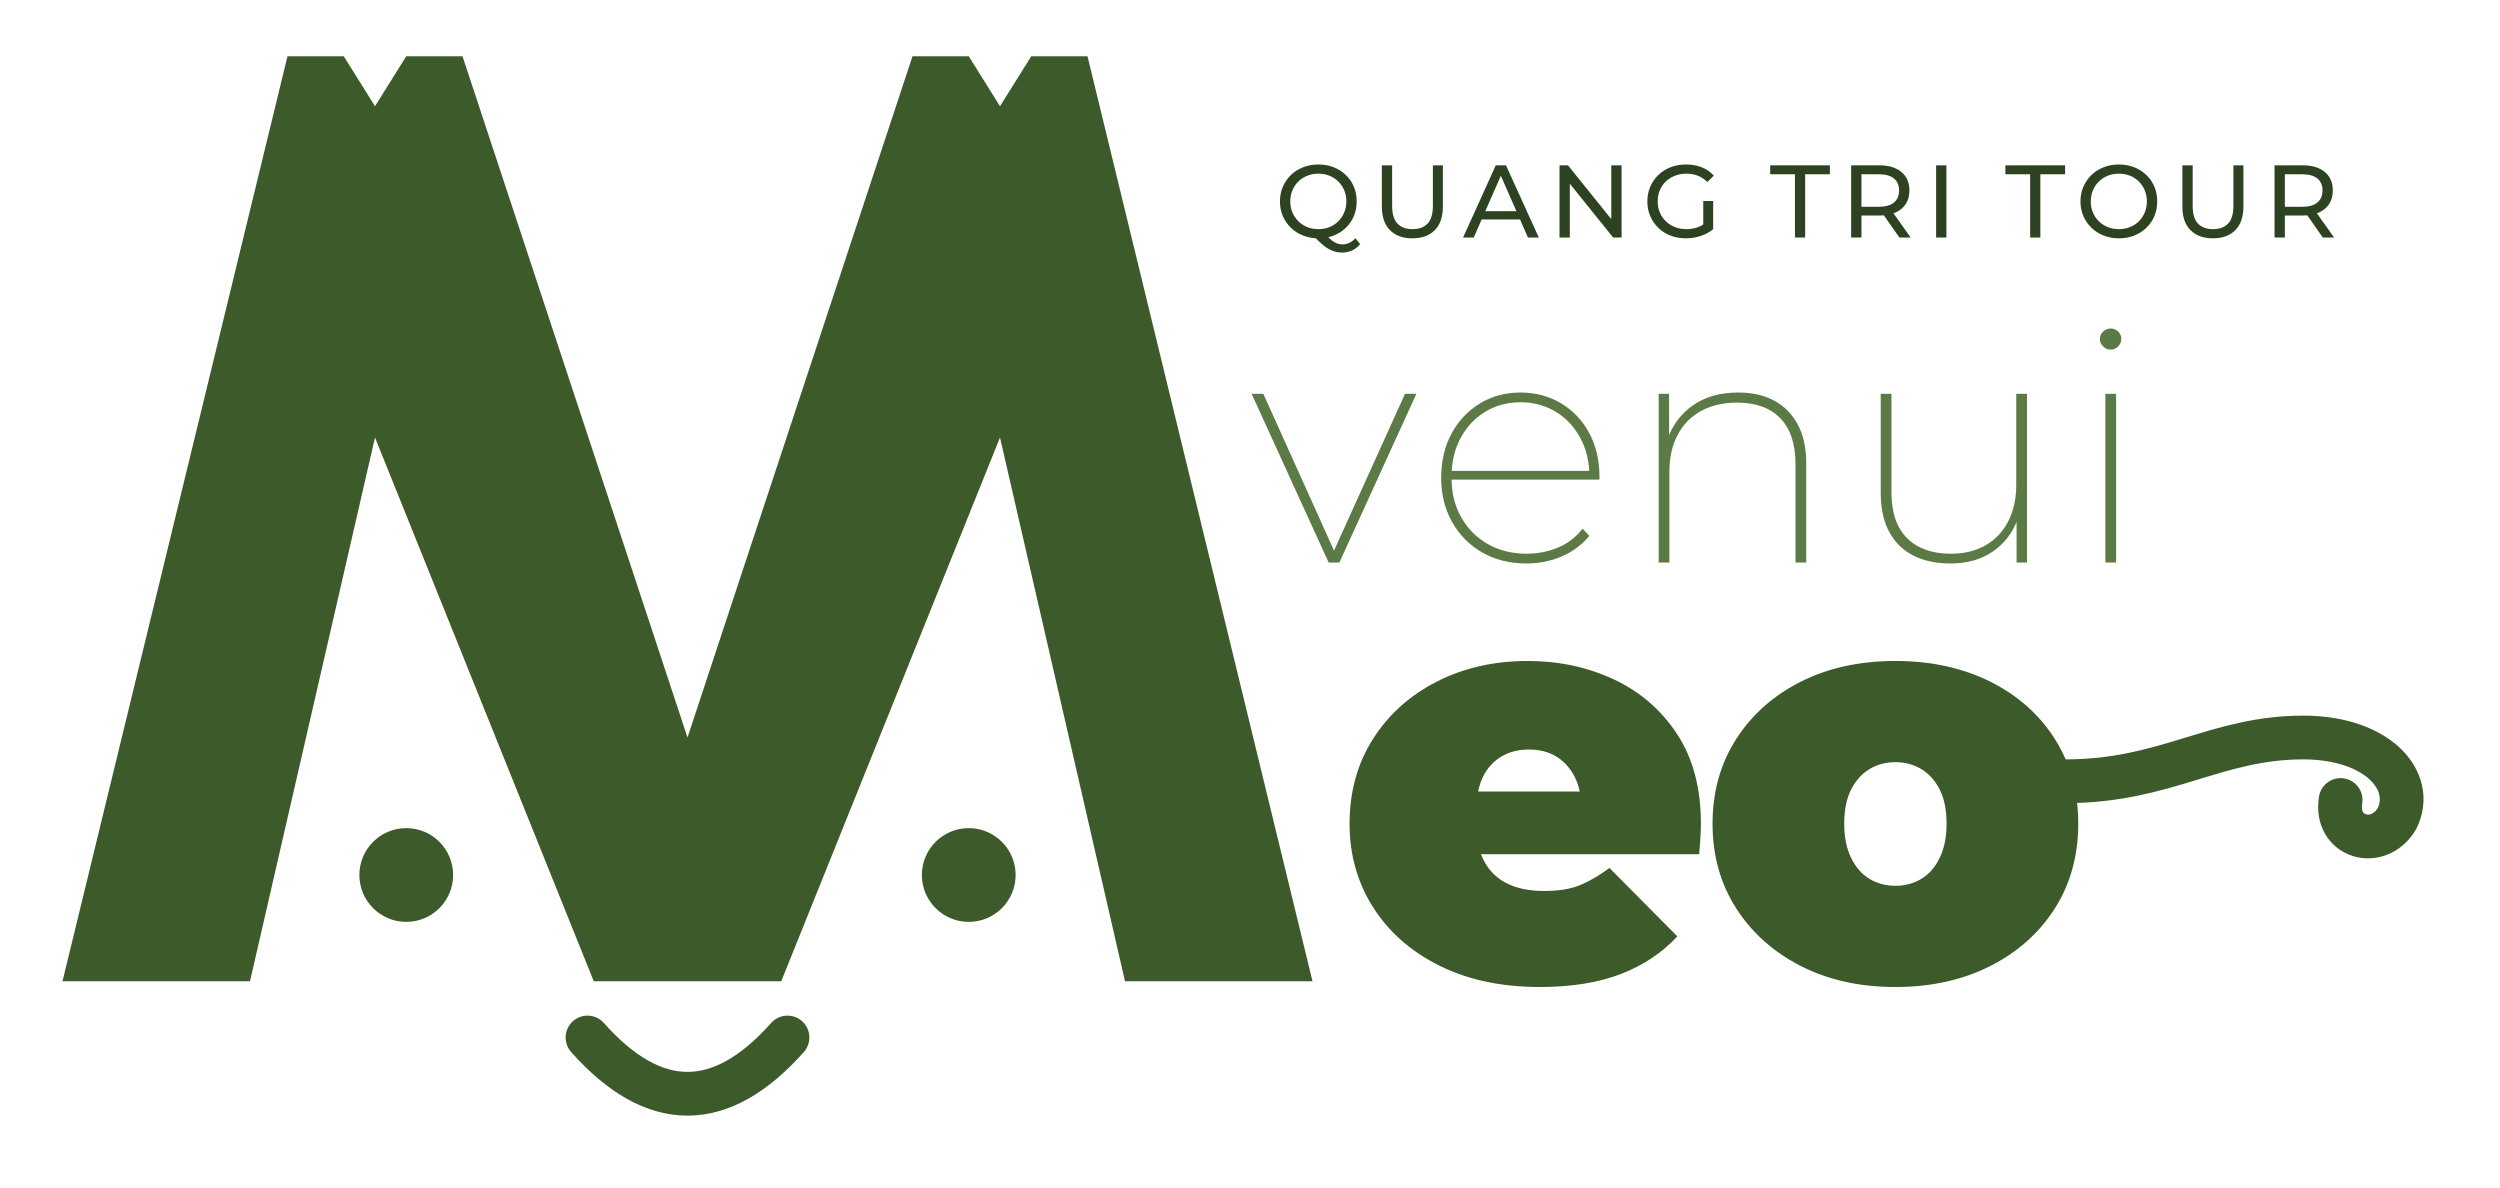
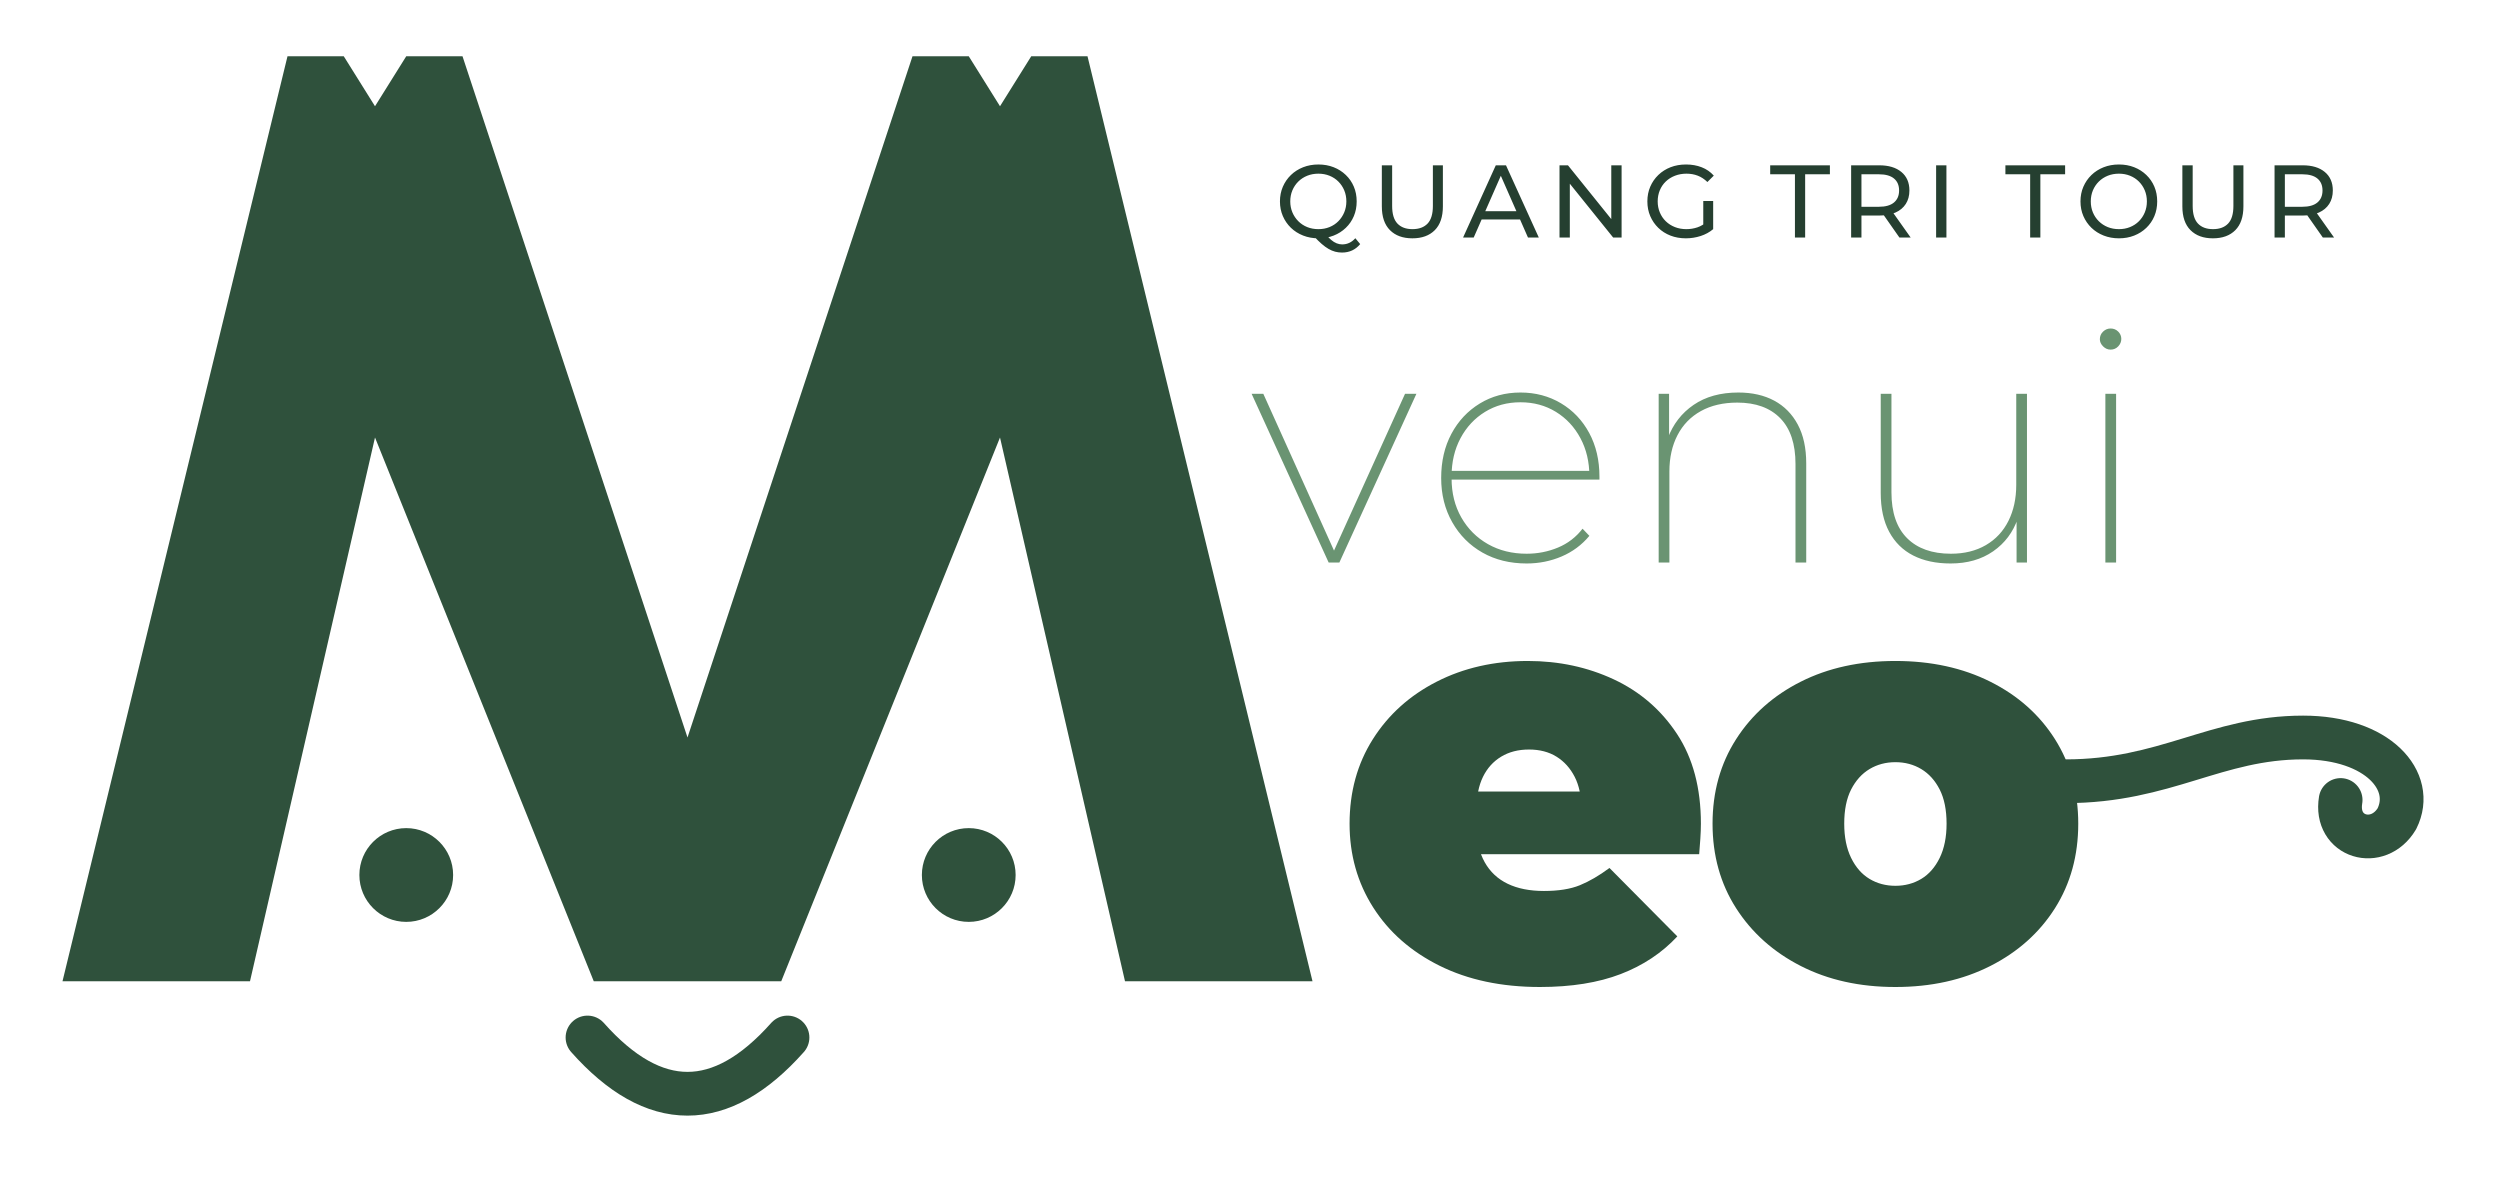
<svg xmlns="http://www.w3.org/2000/svg" viewBox="36 6 400 190" role="img" aria-label="Mèo về núi - Quang Tri Tour">
-   <g fill="#3d5a2b" stroke="#3d5a2b">
+   <g fill="#2f513c" stroke="#2f513c">
    <path d="M46 163 L82 15 L91 15 L96 23 L101 15 L110 15 L146 124 L182 15 L191 15 L196 23 L201 15 L210 15 L246 163 L216 163 L196 76 L161 163 L131 163 L96 76 L76 163 Z" stroke="none" />
    <g stroke="none">
      <circle cx="101" cy="146" r="7.5" />
      <circle cx="191" cy="146" r="7.5" />
    </g>
    <path d="M130 172 Q146 190 162 172" fill="none" stroke-width="7" stroke-linecap="round" />
    <path d="M282.384 163.92Q273.184 163.92 266.33 160.516Q259.476 157.112 255.704 151.178Q251.932 145.244 251.932 137.792Q251.932 130.156 255.658 124.268Q259.384 118.38 265.87 115.068Q272.356 111.756 280.452 111.756Q287.904 111.756 294.206 114.7Q300.508 117.644 304.326 123.44Q308.144 129.236 308.144 137.792Q308.144 138.896 308.052 140.23Q307.96 141.564 307.868 142.668H269.136V132.64H296.828L289.008 135.308Q289.008 132.364 287.95 130.294Q286.892 128.224 285.052 127.074Q283.212 125.924 280.636 125.924Q278.06 125.924 276.174 127.074Q274.288 128.224 273.276 130.294Q272.264 132.364 272.264 135.308V138.436Q272.264 141.656 273.552 143.956Q274.84 146.256 277.232 147.406Q279.624 148.556 283.028 148.556Q286.524 148.556 288.778 147.636Q291.032 146.716 293.516 144.876L304.372 155.824Q300.692 159.78 295.31 161.85Q289.928 163.92 282.384 163.92Z M339.264 163.92Q330.708 163.92 324.13 160.562Q317.552 157.204 313.78 151.316Q310.008 145.428 310.008 137.792Q310.008 130.156 313.78 124.268Q317.552 118.38 324.13 115.068Q330.708 111.756 339.264 111.756Q347.82 111.756 354.444 115.068Q361.068 118.38 364.794 124.268Q368.52 130.156 368.52 137.792Q368.52 145.428 364.794 151.316Q361.068 157.204 354.444 160.562Q347.82 163.92 339.264 163.92ZM339.264 147.728Q341.564 147.728 343.404 146.624Q345.244 145.52 346.348 143.266Q347.452 141.012 347.452 137.792Q347.452 134.48 346.348 132.318Q345.244 130.156 343.404 129.052Q341.564 127.948 339.264 127.948Q336.964 127.948 335.124 129.052Q333.284 130.156 332.18 132.318Q331.076 134.48 331.076 137.792Q331.076 141.012 332.18 143.266Q333.284 145.52 335.124 146.624Q336.964 147.728 339.264 147.728Z" stroke="none" />
    <path d="M366.5 131 C382.5 131 390.5 124 404.5 124 C416.5 124 422.5 131 419.5 137 C416.5 142 409.5 140 410.5 134" fill="none" stroke-width="7" stroke-linecap="round" stroke-linejoin="round" />
  </g>
-   <path d="M248.584 96.0 236.26 69.012H238.132L249.832 94.96H249.052L260.804 69.012H262.624L250.3 96.0Z M280.264 96.156Q276.26 96.156 273.192 94.414Q270.124 92.672 268.356 89.552Q266.588 86.432 266.588 82.48Q266.588 78.476 268.226 75.408Q269.864 72.34 272.75 70.572Q275.636 68.804 279.276 68.804Q282.864 68.804 285.75 70.52Q288.636 72.236 290.274 75.278Q291.912 78.32 291.912 82.272Q291.912 82.376 291.912 82.506Q291.912 82.636 291.912 82.74H267.732V81.336H290.976L290.3 82.168Q290.3 78.788 288.87 76.11Q287.44 73.432 284.944 71.898Q282.448 70.364 279.276 70.364Q276.104 70.364 273.608 71.898Q271.112 73.432 269.682 76.11Q268.252 78.788 268.252 82.22V82.532Q268.252 86.068 269.812 88.798Q271.372 91.528 274.076 93.062Q276.78 94.596 280.264 94.596Q282.916 94.596 285.282 93.608Q287.648 92.62 289.208 90.592L290.3 91.736Q288.48 93.92 285.854 95.038Q283.228 96.156 280.264 96.156Z M301.388 96.0V69.012H303.052V76.604L302.844 76.136Q304.092 72.756 306.978 70.78Q309.864 68.804 314.128 68.804Q317.456 68.804 319.874 70.104Q322.292 71.404 323.644 73.926Q324.996 76.448 324.996 80.14V96.0H323.28V80.244Q323.28 75.408 320.836 72.912Q318.392 70.416 313.972 70.416Q310.592 70.416 308.148 71.768Q305.704 73.12 304.404 75.616Q303.104 78.112 303.104 81.44V96.0Z M348.096 96.156Q344.612 96.156 342.116 94.882Q339.62 93.608 338.268 91.086Q336.916 88.564 336.916 84.872V69.012H338.632V84.768Q338.632 89.604 341.128 92.1Q343.624 94.596 348.148 94.596Q351.372 94.596 353.738 93.218Q356.104 91.84 357.352 89.344Q358.6 86.848 358.6 83.572V69.012H360.316V96.0H358.652V88.46L358.86 88.928Q357.716 92.256 354.908 94.206Q352.1 96.156 348.096 96.156Z M372.86 96.0V69.012H374.576V96.0ZM373.692 61.94Q373.016 61.94 372.496 61.42Q371.976 60.9 371.976 60.276Q371.976 59.548 372.496 59.054Q373.016 58.56 373.692 58.56Q374.42 58.56 374.914 59.054Q375.408 59.548 375.408 60.224Q375.408 60.9 374.914 61.42Q374.42 61.94 373.692 61.94Z" fill="#5c7a45" />
-   <path d="M246.947 44.132Q245.626 44.132 244.496 43.686Q243.366 43.241 242.541 42.441Q241.716 41.641 241.254 40.568Q240.792 39.495 240.792 38.225Q240.792 36.954 241.254 35.882Q241.716 34.809 242.541 34.009Q243.366 33.209 244.488 32.764Q245.61 32.318 246.947 32.318Q248.267 32.318 249.38 32.755Q250.494 33.192 251.327 33.993Q252.161 34.793 252.614 35.865Q253.068 36.938 253.068 38.225Q253.068 39.512 252.614 40.584Q252.161 41.657 251.327 42.457Q250.494 43.258 249.38 43.695Q248.267 44.132 246.947 44.132ZM250.725 46.409Q250.148 46.409 249.62 46.269Q249.091 46.129 248.564 45.823Q248.036 45.518 247.475 45.031Q246.913 44.544 246.254 43.835L248.019 43.373Q248.514 43.983 248.968 44.371Q249.422 44.759 249.867 44.932Q250.312 45.105 250.742 45.105Q251.979 45.105 252.853 44.115L253.629 45.056Q252.507 46.409 250.725 46.409ZM246.947 42.663Q247.904 42.663 248.72 42.334Q249.537 42.004 250.139 41.393Q250.742 40.782 251.08 39.974Q251.418 39.166 251.418 38.225Q251.418 37.268 251.08 36.459Q250.742 35.651 250.139 35.049Q249.537 34.447 248.72 34.117Q247.904 33.787 246.947 33.787Q245.973 33.787 245.156 34.117Q244.339 34.447 243.729 35.049Q243.119 35.651 242.78 36.459Q242.442 37.268 242.442 38.225Q242.442 39.166 242.78 39.974Q243.119 40.782 243.729 41.393Q244.339 42.004 245.156 42.334Q245.973 42.663 246.947 42.663Z M261.978 44.132Q259.701 44.132 258.397 42.828Q257.094 41.525 257.094 39.017V32.45H258.743V38.951Q258.743 40.882 259.593 41.773Q260.443 42.663 261.994 42.663Q263.562 42.663 264.411 41.773Q265.261 40.882 265.261 38.951V32.45H266.862V39.017Q266.862 41.525 265.566 42.828Q264.271 44.132 261.978 44.132Z M270.095 44.0 275.326 32.45H276.959L282.206 44.0H280.474L275.804 33.374H276.464L271.795 44.0ZM272.323 41.112 272.768 39.792H279.269L279.748 41.112Z M285.522 44.0V32.45H286.875L294.515 41.938H293.805V32.45H295.455V44.0H294.102L286.463 34.513H287.172V44.0Z M305.734 44.132Q304.398 44.132 303.276 43.695Q302.154 43.258 301.329 42.457Q300.504 41.657 300.042 40.584Q299.579 39.512 299.579 38.225Q299.579 36.938 300.042 35.865Q300.504 34.793 301.337 33.993Q302.17 33.192 303.292 32.755Q304.414 32.318 305.767 32.318Q307.137 32.318 308.275 32.764Q309.413 33.209 310.206 34.1L309.183 35.123Q308.473 34.43 307.64 34.108Q306.807 33.787 305.833 33.787Q304.843 33.787 303.993 34.117Q303.144 34.447 302.525 35.041Q301.906 35.635 301.568 36.451Q301.23 37.268 301.23 38.225Q301.23 39.166 301.568 39.982Q301.906 40.799 302.525 41.401Q303.144 42.004 303.985 42.334Q304.827 42.663 305.817 42.663Q306.74 42.663 307.59 42.375Q308.44 42.086 309.166 41.41L310.107 42.663Q309.249 43.389 308.102 43.761Q306.955 44.132 305.734 44.132ZM310.107 42.663 308.523 42.449V38.159H310.107Z  M323.19 44.0V33.886H319.23V32.45H328.784V33.886H324.824V44.0Z M332.182 44.0V32.45H336.687Q338.931 32.45 340.218 33.514Q341.505 34.578 341.505 36.476Q341.505 37.73 340.927 38.629Q340.35 39.529 339.277 40.007Q338.205 40.486 336.687 40.486H333.09L333.832 39.727V44.0ZM339.904 44.0 336.967 39.809H338.733L341.703 44.0ZM333.832 39.892 333.09 39.083H336.637Q338.221 39.083 339.038 38.398Q339.855 37.713 339.855 36.476Q339.855 35.239 339.038 34.562Q338.221 33.886 336.637 33.886H333.09L333.832 33.06Z M345.778 44.0V32.45H347.428V44.0Z  M360.825 44.0V33.886H356.865V32.45H366.418V33.886H362.458V44.0Z M375.031 44.132Q373.711 44.132 372.58 43.686Q371.45 43.241 370.625 42.441Q369.8 41.641 369.338 40.568Q368.876 39.495 368.876 38.225Q368.876 36.954 369.338 35.882Q369.8 34.809 370.625 34.009Q371.45 33.209 372.572 32.764Q373.694 32.318 375.031 32.318Q376.351 32.318 377.464 32.755Q378.578 33.192 379.411 33.993Q380.245 34.793 380.698 35.865Q381.152 36.938 381.152 38.225Q381.152 39.512 380.698 40.584Q380.245 41.657 379.411 42.457Q378.578 43.258 377.464 43.695Q376.351 44.132 375.031 44.132ZM375.031 42.663Q375.988 42.663 376.804 42.334Q377.621 42.004 378.223 41.401Q378.826 40.799 379.164 39.99Q379.502 39.182 379.502 38.225Q379.502 37.268 379.164 36.459Q378.826 35.651 378.223 35.049Q377.621 34.447 376.804 34.117Q375.988 33.787 375.031 33.787Q374.057 33.787 373.24 34.117Q372.424 34.447 371.813 35.049Q371.203 35.651 370.864 36.459Q370.526 37.268 370.526 38.225Q370.526 39.182 370.864 39.99Q371.203 40.799 371.813 41.401Q372.424 42.004 373.24 42.334Q374.057 42.663 375.031 42.663Z M390.062 44.132Q387.785 44.132 386.481 42.828Q385.178 41.525 385.178 39.017V32.45H386.828V38.951Q386.828 40.882 387.677 41.773Q388.527 42.663 390.078 42.663Q391.646 42.663 392.495 41.773Q393.345 40.882 393.345 38.951V32.45H394.946V39.017Q394.946 41.525 393.65 42.828Q392.355 44.132 390.062 44.132Z M399.928 44.0V32.45H404.433Q406.677 32.45 407.964 33.514Q409.251 34.578 409.251 36.476Q409.251 37.73 408.673 38.629Q408.096 39.529 407.023 40.007Q405.951 40.486 404.433 40.486H400.836L401.578 39.727V44.0ZM407.65 44.0 404.713 39.809H406.479L409.449 44.0ZM401.578 39.892 400.836 39.083H404.383Q405.967 39.083 406.784 38.398Q407.601 37.713 407.601 36.476Q407.601 35.239 406.784 34.562Q405.967 33.886 404.383 33.886H400.836L401.578 33.06Z" fill="#2d4221" />
+   <path d="M248.584 96.0 236.26 69.012H238.132L249.832 94.96H249.052L260.804 69.012H262.624L250.3 96.0Z M280.264 96.156Q276.26 96.156 273.192 94.414Q270.124 92.672 268.356 89.552Q266.588 86.432 266.588 82.48Q266.588 78.476 268.226 75.408Q269.864 72.34 272.75 70.572Q275.636 68.804 279.276 68.804Q282.864 68.804 285.75 70.52Q288.636 72.236 290.274 75.278Q291.912 78.32 291.912 82.272Q291.912 82.376 291.912 82.506Q291.912 82.636 291.912 82.74H267.732V81.336H290.976L290.3 82.168Q290.3 78.788 288.87 76.11Q287.44 73.432 284.944 71.898Q282.448 70.364 279.276 70.364Q276.104 70.364 273.608 71.898Q271.112 73.432 269.682 76.11Q268.252 78.788 268.252 82.22V82.532Q268.252 86.068 269.812 88.798Q271.372 91.528 274.076 93.062Q276.78 94.596 280.264 94.596Q282.916 94.596 285.282 93.608Q287.648 92.62 289.208 90.592L290.3 91.736Q288.48 93.92 285.854 95.038Q283.228 96.156 280.264 96.156Z M301.388 96.0V69.012H303.052V76.604L302.844 76.136Q304.092 72.756 306.978 70.78Q309.864 68.804 314.128 68.804Q317.456 68.804 319.874 70.104Q322.292 71.404 323.644 73.926Q324.996 76.448 324.996 80.14V96.0H323.28V80.244Q323.28 75.408 320.836 72.912Q318.392 70.416 313.972 70.416Q310.592 70.416 308.148 71.768Q305.704 73.12 304.404 75.616Q303.104 78.112 303.104 81.44V96.0Z M348.096 96.156Q344.612 96.156 342.116 94.882Q339.62 93.608 338.268 91.086Q336.916 88.564 336.916 84.872V69.012H338.632V84.768Q338.632 89.604 341.128 92.1Q343.624 94.596 348.148 94.596Q351.372 94.596 353.738 93.218Q356.104 91.84 357.352 89.344Q358.6 86.848 358.6 83.572V69.012H360.316V96.0H358.652V88.46L358.86 88.928Q357.716 92.256 354.908 94.206Q352.1 96.156 348.096 96.156Z M372.86 96.0V69.012H374.576V96.0ZM373.692 61.94Q373.016 61.94 372.496 61.42Q371.976 60.9 371.976 60.276Q371.976 59.548 372.496 59.054Q373.016 58.56 373.692 58.56Q374.42 58.56 374.914 59.054Q375.408 59.548 375.408 60.224Q375.408 60.9 374.914 61.42Q374.42 61.94 373.692 61.94Z" fill="#6a9472" />
+   <path d="M246.947 44.132Q245.626 44.132 244.496 43.686Q243.366 43.241 242.541 42.441Q241.716 41.641 241.254 40.568Q240.792 39.495 240.792 38.225Q240.792 36.954 241.254 35.882Q241.716 34.809 242.541 34.009Q243.366 33.209 244.488 32.764Q245.61 32.318 246.947 32.318Q248.267 32.318 249.38 32.755Q250.494 33.192 251.327 33.993Q252.161 34.793 252.614 35.865Q253.068 36.938 253.068 38.225Q253.068 39.512 252.614 40.584Q252.161 41.657 251.327 42.457Q250.494 43.258 249.38 43.695Q248.267 44.132 246.947 44.132ZM250.725 46.409Q250.148 46.409 249.62 46.269Q249.091 46.129 248.564 45.823Q248.036 45.518 247.475 45.031Q246.913 44.544 246.254 43.835L248.019 43.373Q248.514 43.983 248.968 44.371Q249.422 44.759 249.867 44.932Q250.312 45.105 250.742 45.105Q251.979 45.105 252.853 44.115L253.629 45.056Q252.507 46.409 250.725 46.409ZM246.947 42.663Q247.904 42.663 248.72 42.334Q249.537 42.004 250.139 41.393Q250.742 40.782 251.08 39.974Q251.418 39.166 251.418 38.225Q251.418 37.268 251.08 36.459Q250.742 35.651 250.139 35.049Q249.537 34.447 248.72 34.117Q247.904 33.787 246.947 33.787Q245.973 33.787 245.156 34.117Q244.339 34.447 243.729 35.049Q243.119 35.651 242.78 36.459Q242.442 37.268 242.442 38.225Q242.442 39.166 242.78 39.974Q243.119 40.782 243.729 41.393Q244.339 42.004 245.156 42.334Q245.973 42.663 246.947 42.663Z M261.978 44.132Q259.701 44.132 258.397 42.828Q257.094 41.525 257.094 39.017V32.45H258.743V38.951Q258.743 40.882 259.593 41.773Q260.443 42.663 261.994 42.663Q263.562 42.663 264.411 41.773Q265.261 40.882 265.261 38.951V32.45H266.862V39.017Q266.862 41.525 265.566 42.828Q264.271 44.132 261.978 44.132Z M270.095 44.0 275.326 32.45H276.959L282.206 44.0H280.474L275.804 33.374H276.464L271.795 44.0ZM272.323 41.112 272.768 39.792H279.269L279.748 41.112Z M285.522 44.0V32.45H286.875L294.515 41.938H293.805V32.45H295.455V44.0H294.102L286.463 34.513H287.172V44.0Z M305.734 44.132Q304.398 44.132 303.276 43.695Q302.154 43.258 301.329 42.457Q300.504 41.657 300.042 40.584Q299.579 39.512 299.579 38.225Q299.579 36.938 300.042 35.865Q300.504 34.793 301.337 33.993Q302.17 33.192 303.292 32.755Q304.414 32.318 305.767 32.318Q307.137 32.318 308.275 32.764Q309.413 33.209 310.206 34.1L309.183 35.123Q308.473 34.43 307.64 34.108Q306.807 33.787 305.833 33.787Q304.843 33.787 303.993 34.117Q303.144 34.447 302.525 35.041Q301.906 35.635 301.568 36.451Q301.23 37.268 301.23 38.225Q301.23 39.166 301.568 39.982Q301.906 40.799 302.525 41.401Q303.144 42.004 303.985 42.334Q304.827 42.663 305.817 42.663Q306.74 42.663 307.59 42.375Q308.44 42.086 309.166 41.41L310.107 42.663Q309.249 43.389 308.102 43.761Q306.955 44.132 305.734 44.132ZM310.107 42.663 308.523 42.449V38.159H310.107Z  M323.19 44.0V33.886H319.23V32.45H328.784V33.886H324.824V44.0Z M332.182 44.0V32.45H336.687Q338.931 32.45 340.218 33.514Q341.505 34.578 341.505 36.476Q341.505 37.73 340.927 38.629Q340.35 39.529 339.277 40.007Q338.205 40.486 336.687 40.486H333.09L333.832 39.727V44.0ZM339.904 44.0 336.967 39.809H338.733L341.703 44.0ZM333.832 39.892 333.09 39.083H336.637Q338.221 39.083 339.038 38.398Q339.855 37.713 339.855 36.476Q339.855 35.239 339.038 34.562Q338.221 33.886 336.637 33.886H333.09L333.832 33.06Z M345.778 44.0V32.45H347.428V44.0Z  M360.825 44.0V33.886H356.865V32.45H366.418V33.886H362.458V44.0Z M375.031 44.132Q373.711 44.132 372.58 43.686Q371.45 43.241 370.625 42.441Q369.8 41.641 369.338 40.568Q368.876 39.495 368.876 38.225Q368.876 36.954 369.338 35.882Q369.8 34.809 370.625 34.009Q371.45 33.209 372.572 32.764Q373.694 32.318 375.031 32.318Q376.351 32.318 377.464 32.755Q378.578 33.192 379.411 33.993Q380.245 34.793 380.698 35.865Q381.152 36.938 381.152 38.225Q381.152 39.512 380.698 40.584Q380.245 41.657 379.411 42.457Q378.578 43.258 377.464 43.695Q376.351 44.132 375.031 44.132ZM375.031 42.663Q375.988 42.663 376.804 42.334Q377.621 42.004 378.223 41.401Q378.826 40.799 379.164 39.99Q379.502 39.182 379.502 38.225Q379.502 37.268 379.164 36.459Q378.826 35.651 378.223 35.049Q377.621 34.447 376.804 34.117Q375.988 33.787 375.031 33.787Q374.057 33.787 373.24 34.117Q372.424 34.447 371.813 35.049Q371.203 35.651 370.864 36.459Q370.526 37.268 370.526 38.225Q370.526 39.182 370.864 39.99Q371.203 40.799 371.813 41.401Q372.424 42.004 373.24 42.334Q374.057 42.663 375.031 42.663Z M390.062 44.132Q387.785 44.132 386.481 42.828Q385.178 41.525 385.178 39.017V32.45H386.828V38.951Q386.828 40.882 387.677 41.773Q388.527 42.663 390.078 42.663Q391.646 42.663 392.495 41.773Q393.345 40.882 393.345 38.951V32.45H394.946V39.017Q394.946 41.525 393.65 42.828Q392.355 44.132 390.062 44.132Z M399.928 44.0V32.45H404.433Q406.677 32.45 407.964 33.514Q409.251 34.578 409.251 36.476Q409.251 37.73 408.673 38.629Q408.096 39.529 407.023 40.007Q405.951 40.486 404.433 40.486H400.836L401.578 39.727V44.0ZM407.65 44.0 404.713 39.809H406.479L409.449 44.0ZM401.578 39.892 400.836 39.083H404.383Q405.967 39.083 406.784 38.398Q407.601 37.713 407.601 36.476Q407.601 35.239 406.784 34.562Q405.967 33.886 404.383 33.886H400.836L401.578 33.06Z" fill="#253f30" />
</svg>
